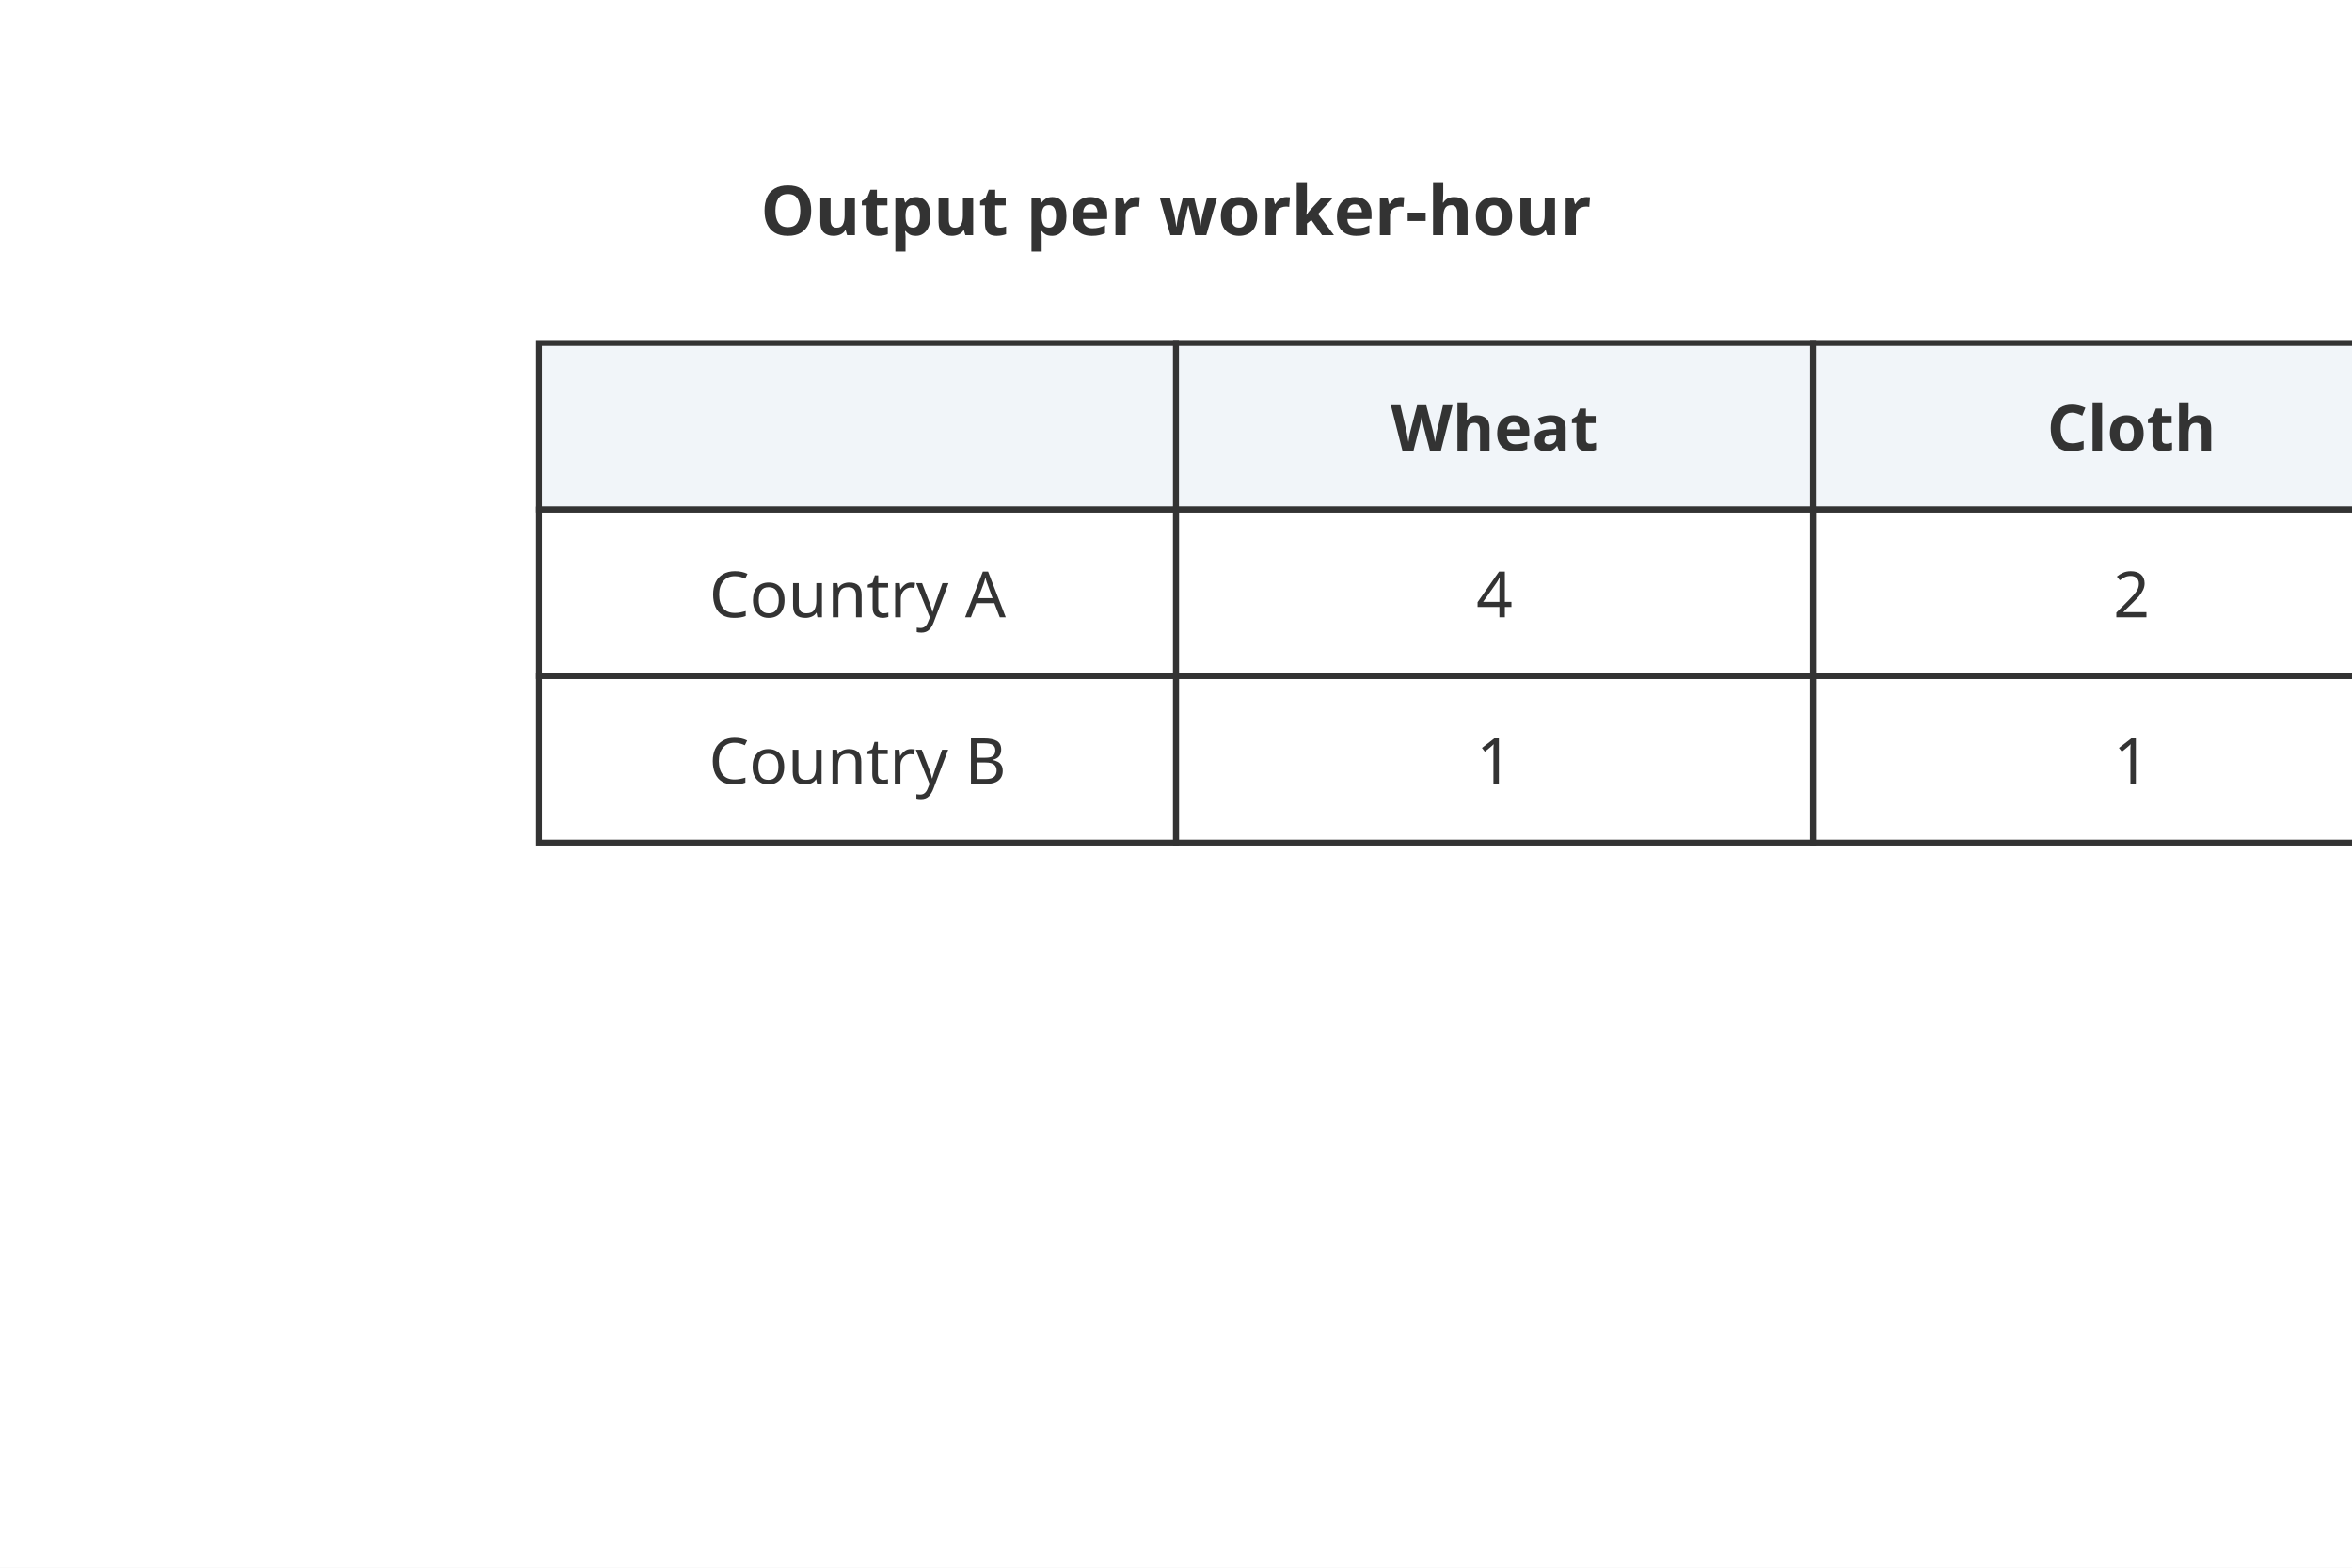
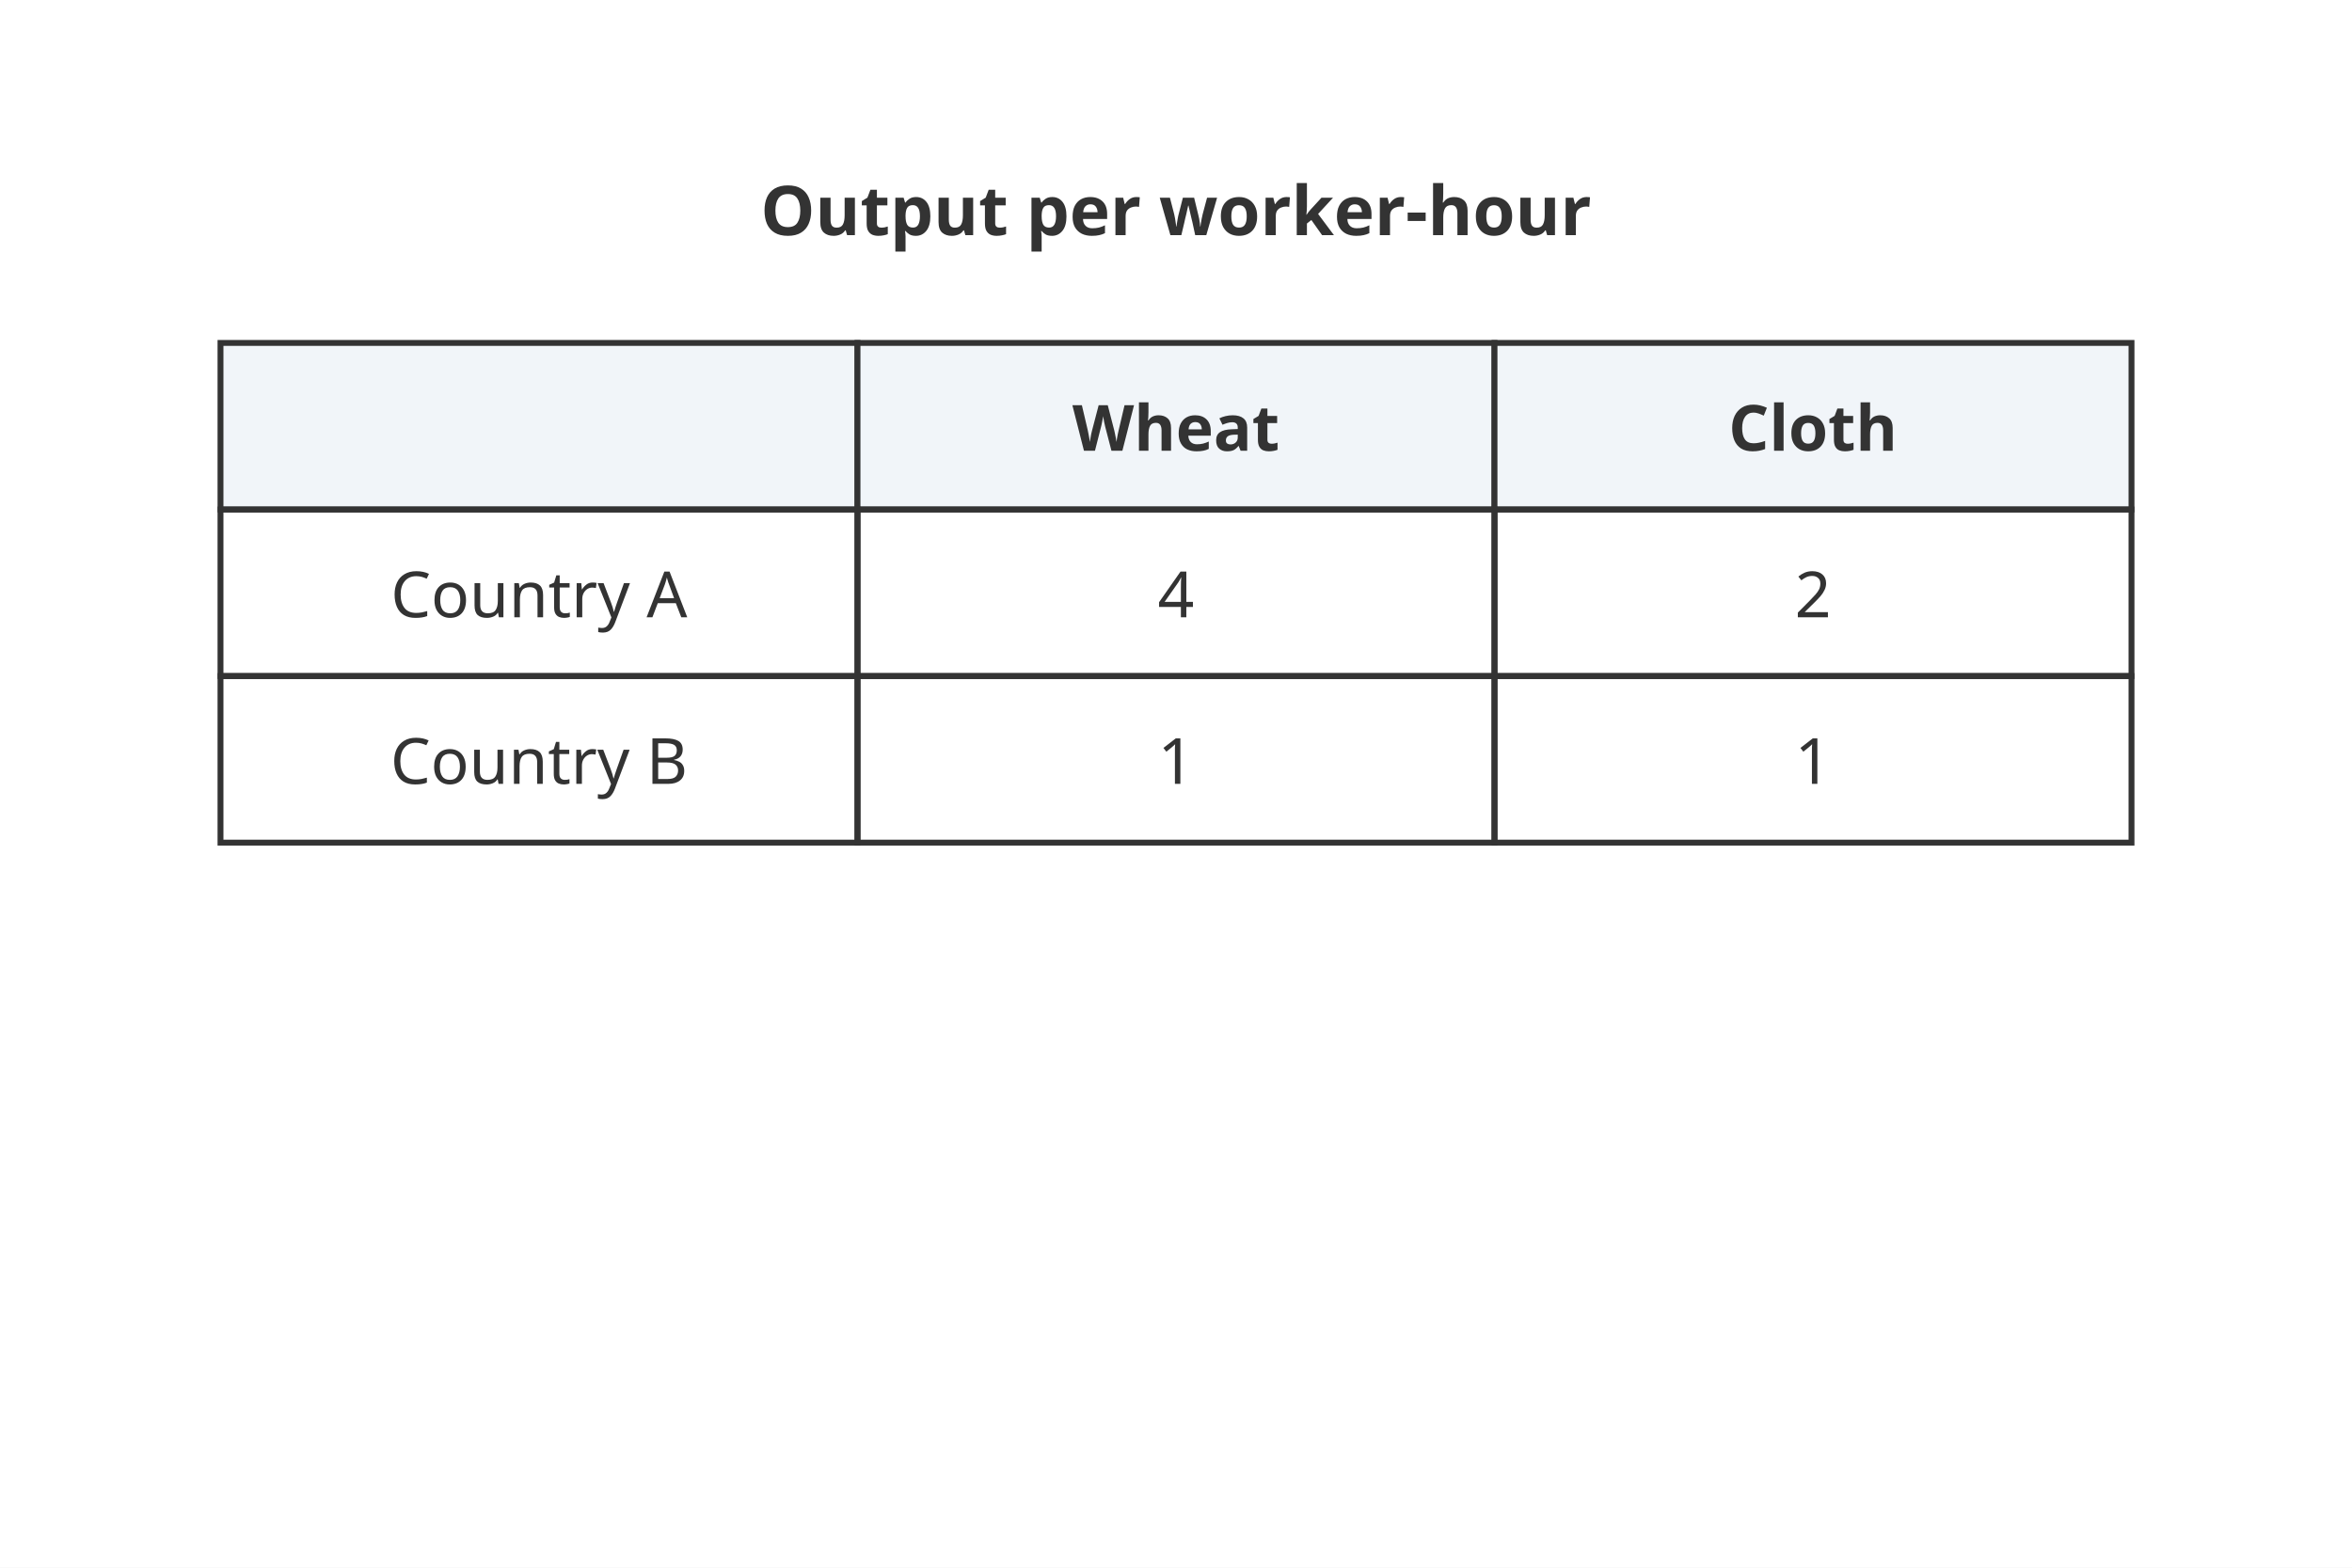
<svg xmlns="http://www.w3.org/2000/svg" viewBox="0 0 480 320">
  <rect width="480" height="320" fill="#ffffff" />
  <text x="240" y="48" font-family="sans-serif" font-size="14" fill="#333" text-anchor="middle" font-weight="700">Output per worker-hour</text>
-   <rect x="110" y="70" width="130" height="34" fill="#f1f5f9" stroke="#333" stroke-width="1.2" />
-   <text x="175" y="92" font-family="sans-serif" font-size="13" fill="#333" text-anchor="middle" font-weight="700" />
-   <rect x="240" y="70" width="130" height="34" fill="#f1f5f9" stroke="#333" stroke-width="1.2" />
-   <text x="305" y="92" font-family="sans-serif" font-size="13" fill="#333" text-anchor="middle" font-weight="700">Wheat</text>
-   <rect x="370" y="70" width="130" height="34" fill="#f1f5f9" stroke="#333" stroke-width="1.2" />
-   <text x="435" y="92" font-family="sans-serif" font-size="13" fill="#333" text-anchor="middle" font-weight="700">Cloth</text>
-   <rect x="110" y="104" width="130" height="34" fill="none" stroke="#333" stroke-width="1.2" />
-   <text x="175" y="126" font-family="sans-serif" font-size="13" fill="#333" text-anchor="middle">Country A</text>
-   <rect x="240" y="104" width="130" height="34" fill="none" stroke="#333" stroke-width="1.2" />
-   <text x="305" y="126" font-family="sans-serif" font-size="13" fill="#333" text-anchor="middle">4</text>
-   <rect x="370" y="104" width="130" height="34" fill="none" stroke="#333" stroke-width="1.2" />
-   <text x="435" y="126" font-family="sans-serif" font-size="13" fill="#333" text-anchor="middle">2</text>
-   <rect x="110" y="138" width="130" height="34" fill="none" stroke="#333" stroke-width="1.2" />
-   <text x="175" y="160" font-family="sans-serif" font-size="13" fill="#333" text-anchor="middle">Country B</text>
-   <rect x="240" y="138" width="130" height="34" fill="none" stroke="#333" stroke-width="1.2" />
-   <text x="305" y="160" font-family="sans-serif" font-size="13" fill="#333" text-anchor="middle">1</text>
-   <rect x="370" y="138" width="130" height="34" fill="none" stroke="#333" stroke-width="1.2" />
-   <text x="435" y="160" font-family="sans-serif" font-size="13" fill="#333" text-anchor="middle">1</text>
+   <rect x="45" y="70" width="130" height="34" fill="#f1f5f9" stroke="#333" stroke-width="1.2" />
+   <text x="110" y="92" font-family="sans-serif" font-size="13" fill="#333" text-anchor="middle" font-weight="700" />
+   <rect x="175" y="70" width="130" height="34" fill="#f1f5f9" stroke="#333" stroke-width="1.2" />
+   <text x="240" y="92" font-family="sans-serif" font-size="13" fill="#333" text-anchor="middle" font-weight="700">Wheat</text>
+   <rect x="305" y="70" width="130" height="34" fill="#f1f5f9" stroke="#333" stroke-width="1.2" />
+   <text x="370" y="92" font-family="sans-serif" font-size="13" fill="#333" text-anchor="middle" font-weight="700">Cloth</text>
+   <rect x="45" y="104" width="130" height="34" fill="none" stroke="#333" stroke-width="1.2" />
+   <text x="110" y="126" font-family="sans-serif" font-size="13" fill="#333" text-anchor="middle">Country A</text>
+   <rect x="175" y="104" width="130" height="34" fill="none" stroke="#333" stroke-width="1.2" />
+   <text x="240" y="126" font-family="sans-serif" font-size="13" fill="#333" text-anchor="middle">4</text>
+   <rect x="305" y="104" width="130" height="34" fill="none" stroke="#333" stroke-width="1.2" />
+   <text x="370" y="126" font-family="sans-serif" font-size="13" fill="#333" text-anchor="middle">2</text>
+   <rect x="45" y="138" width="130" height="34" fill="none" stroke="#333" stroke-width="1.2" />
+   <text x="110" y="160" font-family="sans-serif" font-size="13" fill="#333" text-anchor="middle">Country B</text>
+   <rect x="175" y="138" width="130" height="34" fill="none" stroke="#333" stroke-width="1.2" />
+   <text x="240" y="160" font-family="sans-serif" font-size="13" fill="#333" text-anchor="middle">1</text>
+   <rect x="305" y="138" width="130" height="34" fill="none" stroke="#333" stroke-width="1.2" />
+   <text x="370" y="160" font-family="sans-serif" font-size="13" fill="#333" text-anchor="middle">1</text>
</svg>
